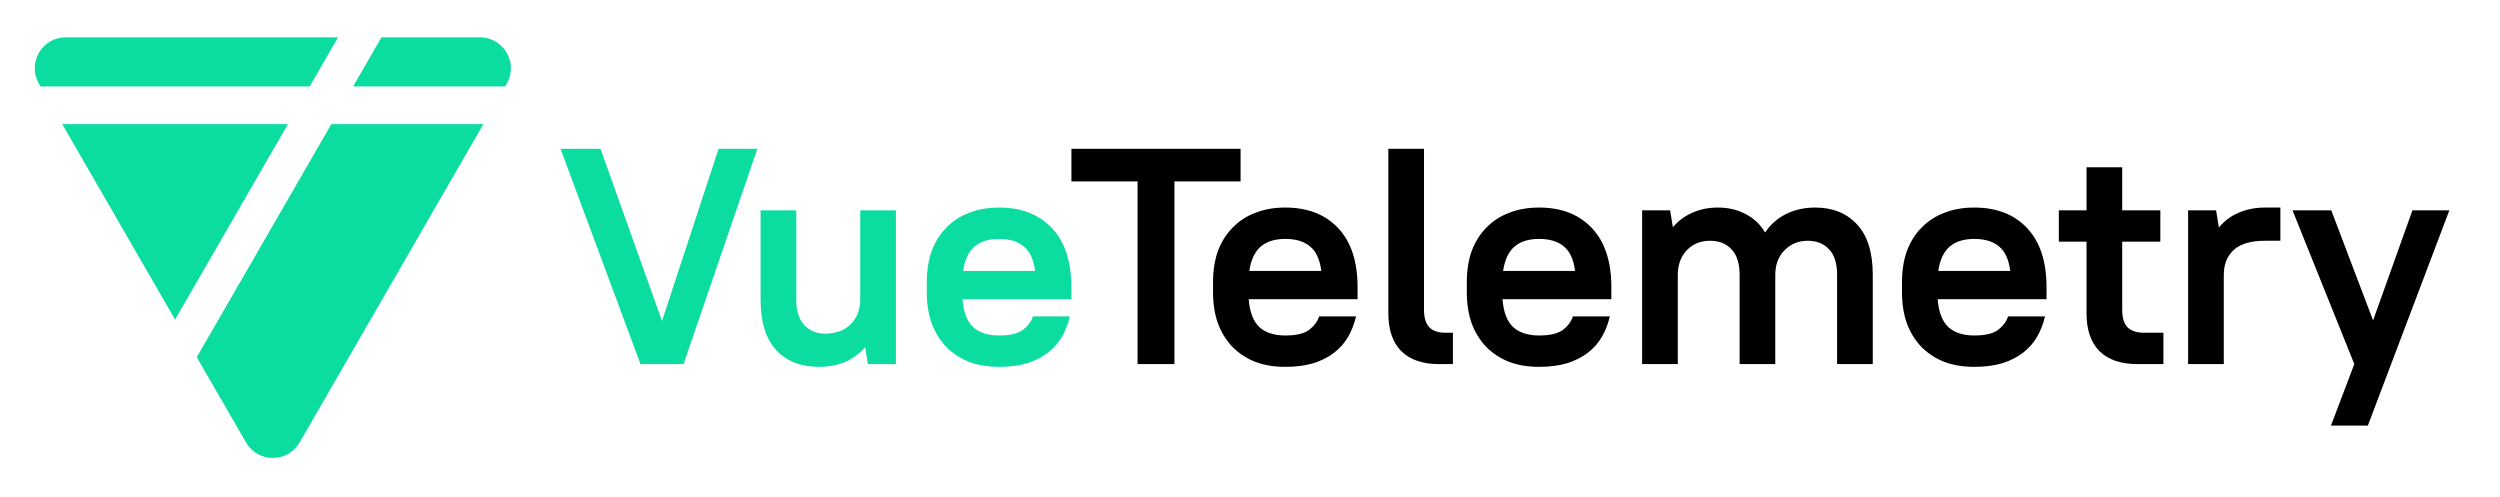
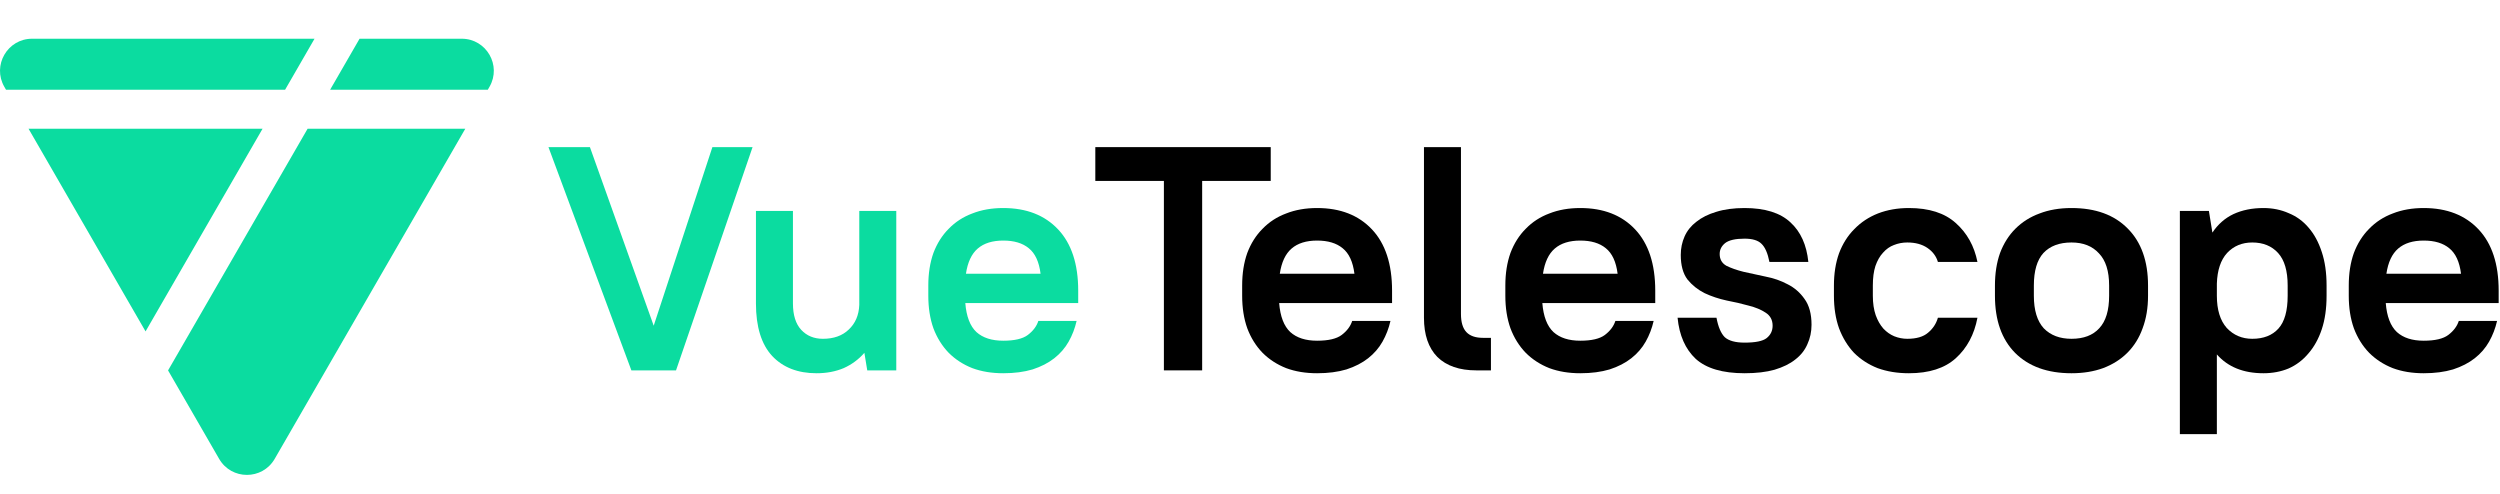
- <svg xmlns="http://www.w3.org/2000/svg" viewBox="0 0 504 100" fill="none">
-   <path d="M39.673 72.008L49.601 89.204C52.001 93.36 57.999 93.36 60.399 89.204L97.456 25.02H66.802L39.673 72.008Z" fill="#0BDCA0" />
-   <path d="M71.179 17.438H101.833L102.156 16.879C104.555 12.723 101.556 7.528 96.757 7.528H76.9L71.179 17.438Z" fill="#0BDCA0" />
-   <path d="M68.146 7.528L62.425 17.438H8.167L7.844 16.879C5.445 12.723 8.444 7.528 13.243 7.528H68.146Z" fill="#0BDCA0" />
-   <path d="M58.047 25.02L35.296 64.426L12.544 25.02H58.047Z" fill="#0BDCA0" />
-   <path d="M113 30H121.06L133.46 64.72L144.868 30H152.68L137.8 73.4H129.12L113 30Z" fill="#0BDCA0" />
-   <path d="M165.116 73.958C161.479 73.958 158.606 72.842 156.498 70.61C154.39 68.337 153.336 64.927 153.336 60.38V42.4H160.528V60.38C160.528 62.653 161.066 64.369 162.14 65.526C163.215 66.683 164.62 67.262 166.356 67.262C168.464 67.262 170.138 66.663 171.378 65.464C172.66 64.265 173.342 62.674 173.424 60.69V42.4H180.616V73.4H174.974L174.416 69.99C173.3 71.271 171.957 72.263 170.386 72.966C168.816 73.627 167.059 73.958 165.116 73.958Z" fill="#0BDCA0" />
-   <path d="M201.413 73.958C199.181 73.958 197.176 73.627 195.399 72.966C193.622 72.263 192.092 71.271 190.811 69.99C189.53 68.667 188.538 67.076 187.835 65.216C187.174 63.356 186.843 61.248 186.843 58.892V56.908C186.843 54.552 187.174 52.444 187.835 50.584C188.538 48.724 189.53 47.153 190.811 45.872C192.092 44.549 193.622 43.557 195.399 42.896C197.176 42.193 199.181 41.842 201.413 41.842C205.918 41.842 209.473 43.227 212.077 45.996C214.681 48.765 215.983 52.733 215.983 57.9V60.318H194.035C194.242 62.922 194.965 64.803 196.205 65.96C197.445 67.076 199.181 67.634 201.413 67.634C203.604 67.634 205.195 67.262 206.187 66.518C207.22 65.733 207.902 64.823 208.233 63.79H215.673C215.342 65.237 214.826 66.58 214.123 67.82C213.42 69.06 212.49 70.135 211.333 71.044C210.176 71.953 208.77 72.677 207.117 73.214C205.464 73.71 203.562 73.958 201.413 73.958ZM201.413 48.166C199.305 48.166 197.652 48.683 196.453 49.716C195.254 50.749 194.49 52.382 194.159 54.614H208.667C208.378 52.299 207.613 50.646 206.373 49.654C205.174 48.662 203.521 48.166 201.413 48.166Z" fill="#0BDCA0" />
-   <path d="M216 30H250.1V36.572H236.77V73.4H229.33V36.572H216V30Z" fill="currentColor" />
-   <path d="M259.117 73.958C256.885 73.958 254.88 73.627 253.103 72.966C251.325 72.263 249.796 71.271 248.515 69.99C247.233 68.667 246.241 67.076 245.539 65.216C244.877 63.356 244.547 61.248 244.547 58.892V56.908C244.547 54.552 244.877 52.444 245.539 50.584C246.241 48.724 247.233 47.153 248.515 45.872C249.796 44.549 251.325 43.557 253.103 42.896C254.88 42.193 256.885 41.842 259.117 41.842C263.622 41.842 267.177 43.227 269.781 45.996C272.385 48.765 273.687 52.733 273.687 57.9V60.318H251.739C251.945 62.922 252.669 64.803 253.909 65.96C255.149 67.076 256.885 67.634 259.117 67.634C261.307 67.634 262.899 67.262 263.891 66.518C264.924 65.733 265.606 64.823 265.937 63.79H273.377C273.046 65.237 272.529 66.58 271.827 67.82C271.124 69.06 270.194 70.135 269.037 71.044C267.879 71.953 266.474 72.677 264.821 73.214C263.167 73.71 261.266 73.958 259.117 73.958ZM259.117 48.166C257.009 48.166 255.355 48.683 254.157 49.716C252.958 50.749 252.193 52.382 251.863 54.614H266.371C266.081 52.299 265.317 50.646 264.077 49.654C262.878 48.662 261.225 48.166 259.117 48.166Z" fill="currentColor" />
-   <path d="M290.057 73.4C286.792 73.4 284.27 72.532 282.493 70.796C280.757 69.019 279.889 66.477 279.889 63.17V30H287.081V62.426C287.081 64.038 287.432 65.216 288.135 65.96C288.838 66.704 289.912 67.076 291.359 67.076H292.909V73.4H290.057Z" fill="currentColor" />
-   <path d="M310.279 73.958C308.047 73.958 306.042 73.627 304.265 72.966C302.487 72.263 300.958 71.271 299.677 69.99C298.395 68.667 297.403 67.076 296.701 65.216C296.039 63.356 295.709 61.248 295.709 58.892V56.908C295.709 54.552 296.039 52.444 296.701 50.584C297.403 48.724 298.395 47.153 299.677 45.872C300.958 44.549 302.487 43.557 304.265 42.896C306.042 42.193 308.047 41.842 310.279 41.842C314.784 41.842 318.339 43.227 320.943 45.996C323.547 48.765 324.849 52.733 324.849 57.9V60.318H302.901C303.107 62.922 303.831 64.803 305.071 65.96C306.311 67.076 308.047 67.634 310.279 67.634C312.469 67.634 314.061 67.262 315.053 66.518C316.086 65.733 316.768 64.823 317.099 63.79H324.539C324.208 65.237 323.691 66.58 322.989 67.82C322.286 69.06 321.356 70.135 320.199 71.044C319.041 71.953 317.636 72.677 315.983 73.214C314.329 73.71 312.428 73.958 310.279 73.958ZM310.279 48.166C308.171 48.166 306.517 48.683 305.319 49.716C304.12 50.749 303.355 52.382 303.025 54.614H317.533C317.243 52.299 316.479 50.646 315.239 49.654C314.04 48.662 312.387 48.166 310.279 48.166Z" fill="currentColor" />
-   <path d="M331.051 42.4H336.693L337.251 45.81C338.326 44.529 339.628 43.557 341.157 42.896C342.728 42.193 344.443 41.842 346.303 41.842C348.411 41.842 350.271 42.276 351.883 43.144C353.537 43.971 354.859 45.211 355.851 46.864C356.926 45.252 358.331 44.012 360.067 43.144C361.803 42.276 363.767 41.842 365.957 41.842C369.471 41.842 372.281 42.979 374.389 45.252C376.497 47.525 377.551 50.915 377.551 55.42V73.4H370.359V55.42C370.359 53.105 369.822 51.39 368.747 50.274C367.714 49.117 366.267 48.538 364.407 48.538C362.547 48.538 360.997 49.179 359.757 50.46C358.517 51.7 357.897 53.353 357.897 55.42V73.4H350.705V55.42C350.705 53.147 350.168 51.431 349.093 50.274C348.019 49.117 346.572 48.538 344.753 48.538C342.893 48.538 341.364 49.137 340.165 50.336C338.967 51.535 338.326 53.126 338.243 55.11V73.4H331.051V42.4Z" fill="currentColor" />
-   <path d="M398.011 73.958C395.779 73.958 393.775 73.627 391.997 72.966C390.22 72.263 388.691 71.271 387.409 69.99C386.128 68.667 385.136 67.076 384.433 65.216C383.772 63.356 383.441 61.248 383.441 58.892V56.908C383.441 54.552 383.772 52.444 384.433 50.584C385.136 48.724 386.128 47.153 387.409 45.872C388.691 44.549 390.22 43.557 391.997 42.896C393.775 42.193 395.779 41.842 398.011 41.842C402.517 41.842 406.071 43.227 408.675 45.996C411.279 48.765 412.581 52.733 412.581 57.9V60.318H390.633C390.84 62.922 391.563 64.803 392.803 65.96C394.043 67.076 395.779 67.634 398.011 67.634C400.202 67.634 401.793 67.262 402.785 66.518C403.819 65.733 404.501 64.823 404.831 63.79H412.271C411.941 65.237 411.424 66.58 410.721 67.82C410.019 69.06 409.089 70.135 407.931 71.044C406.774 71.953 405.369 72.677 403.715 73.214C402.062 73.71 400.161 73.958 398.011 73.958ZM398.011 48.166C395.903 48.166 394.25 48.683 393.051 49.716C391.853 50.749 391.088 52.382 390.757 54.614H405.265C404.976 52.299 404.211 50.646 402.971 49.654C401.773 48.662 400.119 48.166 398.011 48.166Z" fill="currentColor" />
-   <path d="M415.064 42.4H420.644V33.72H427.836V42.4H435.524V48.724H427.836V62.426C427.836 64.038 428.187 65.216 428.89 65.96C429.634 66.704 430.729 67.076 432.176 67.076H436.144V73.4H430.874C427.567 73.4 425.025 72.532 423.248 70.796C421.512 69.019 420.644 66.477 420.644 63.17V48.724H415.064V42.4Z" fill="currentColor" />
-   <path d="M441.125 42.4H446.767L447.325 45.872C448.4 44.549 449.723 43.557 451.293 42.896C452.905 42.193 454.683 41.842 456.625 41.842H459.725V48.538H456.625C453.773 48.538 451.665 49.158 450.301 50.398C448.979 51.638 448.317 53.312 448.317 55.42V73.4H441.125V42.4Z" fill="currentColor" />
-   <path d="M474.631 73.4L462.169 42.4H469.981L478.413 64.596L486.349 42.4H493.789L477.359 85.8H469.919L474.631 73.4Z" fill="currentColor" />
+ <svg xmlns="http://www.w3.org/2000/svg" viewBox="0 0 486 96" fill="none">
+   <path d="M32.673 72.008L42.601 89.204C45.001 93.36 50.999 93.36 53.399 89.204L90.456 25.02H59.802L32.673 72.008Z" fill="#0BDCA0" />
+   <path d="M64.179 17.438H94.833L95.156 16.879C97.555 12.723 94.556 7.528 89.757 7.528H69.9L64.179 17.438Z" fill="#0BDCA0" />
+   <path d="M61.146 7.528L55.425 17.438H1.167L0.844 16.879C-1.555 12.723 1.444 7.528 6.243 7.528H61.146Z" fill="#0BDCA0" />
+   <path d="M51.047 25.02L28.296 64.426L5.544 25.02H51.047Z" fill="#0BDCA0" />
+   <path d="M106.62 28.6H114.68L127.08 63.32L138.488 28.6H146.3L131.42 72H122.74L106.62 28.6Z" fill="#0BDCA0" />
+   <path d="M158.736 72.558C155.099 72.558 152.226 71.442 150.118 69.21C148.01 66.937 146.956 63.527 146.956 58.98V41H154.148V58.98C154.148 61.253 154.686 62.969 155.76 64.126C156.835 65.283 158.24 65.862 159.976 65.862C162.084 65.862 163.758 65.263 164.998 64.064C166.28 62.865 166.962 61.274 167.044 59.29V41H174.236V72H168.594L168.036 68.59C166.92 69.871 165.577 70.863 164.006 71.566C162.436 72.227 160.679 72.558 158.736 72.558Z" fill="#0BDCA0" />
+   <path d="M195.033 72.558C192.801 72.558 190.796 72.227 189.019 71.566C187.242 70.863 185.712 69.871 184.431 68.59C183.15 67.267 182.158 65.676 181.455 63.816C180.794 61.956 180.463 59.848 180.463 57.492V55.508C180.463 53.152 180.794 51.044 181.455 49.184C182.158 47.324 183.15 45.753 184.431 44.472C185.712 43.149 187.242 42.157 189.019 41.496C190.796 40.793 192.801 40.442 195.033 40.442C199.538 40.442 203.093 41.827 205.697 44.596C208.301 47.365 209.603 51.333 209.603 56.5V58.918H187.655C187.862 61.522 188.585 63.403 189.825 64.56C191.065 65.676 192.801 66.234 195.033 66.234C197.224 66.234 198.815 65.862 199.807 65.118C200.84 64.333 201.522 63.423 201.853 62.39H209.293C208.962 63.837 208.446 65.18 207.743 66.42C207.04 67.66 206.11 68.735 204.953 69.644C203.796 70.553 202.39 71.277 200.737 71.814C199.084 72.31 197.182 72.558 195.033 72.558ZM195.033 46.766C192.925 46.766 191.272 47.283 190.073 48.316C188.874 49.349 188.11 50.982 187.779 53.214H202.287C201.998 50.899 201.233 49.246 199.993 48.254C198.794 47.262 197.141 46.766 195.033 46.766Z" fill="#0BDCA0" />
+   <path d="M212.93 28.6H247.03V35.172H233.7V72H226.26V35.172H212.93V28.6Z" fill="black" />
+   <path d="M256.047 72.558C253.815 72.558 251.81 72.227 250.033 71.566C248.255 70.863 246.726 69.871 245.445 68.59C244.163 67.267 243.171 65.676 242.469 63.816C241.807 61.956 241.477 59.848 241.477 57.492V55.508C241.477 53.152 241.807 51.044 242.469 49.184C243.171 47.324 244.163 45.753 245.445 44.472C246.726 43.149 248.255 42.157 250.033 41.496C251.81 40.793 253.815 40.442 256.047 40.442C260.552 40.442 264.107 41.827 266.711 44.596C269.315 47.365 270.617 51.333 270.617 56.5V58.918H248.669C248.875 61.522 249.599 63.403 250.839 64.56C252.079 65.676 253.815 66.234 256.047 66.234C258.237 66.234 259.829 65.862 260.821 65.118C261.854 64.333 262.536 63.423 262.867 62.39H270.307C269.976 63.837 269.459 65.18 268.757 66.42C268.054 67.66 267.124 68.735 265.967 69.644C264.809 70.553 263.404 71.277 261.751 71.814C260.097 72.31 258.196 72.558 256.047 72.558ZM256.047 46.766C253.939 46.766 252.285 47.283 251.087 48.316C249.888 49.349 249.123 50.982 248.793 53.214H263.301C263.011 50.899 262.247 49.246 261.007 48.254C259.808 47.262 258.155 46.766 256.047 46.766Z" fill="black" />
+   <path d="M286.987 72C283.722 72 281.2 71.132 279.423 69.396C277.687 67.619 276.819 65.077 276.819 61.77V28.6H284.011V61.026C284.011 62.638 284.362 63.816 285.065 64.56C285.768 65.304 286.842 65.676 288.289 65.676H289.839V72H286.987Z" fill="black" />
+   <path d="M307.209 72.558C304.977 72.558 302.972 72.227 301.195 71.566C299.417 70.863 297.888 69.871 296.607 68.59C295.325 67.267 294.333 65.676 293.631 63.816C292.969 61.956 292.639 59.848 292.639 57.492V55.508C292.639 53.152 292.969 51.044 293.631 49.184C294.333 47.324 295.325 45.753 296.607 44.472C297.888 43.149 299.417 42.157 301.195 41.496C302.972 40.793 304.977 40.442 307.209 40.442C311.714 40.442 315.269 41.827 317.873 44.596C320.477 47.365 321.779 51.333 321.779 56.5V58.918H299.831C300.037 61.522 300.761 63.403 302.001 64.56C303.241 65.676 304.977 66.234 307.209 66.234C309.399 66.234 310.991 65.862 311.983 65.118C313.016 64.333 313.698 63.423 314.029 62.39H321.469C321.138 63.837 320.621 65.18 319.919 66.42C319.216 67.66 318.286 68.735 317.129 69.644C315.971 70.553 314.566 71.277 312.913 71.814C311.259 72.31 309.358 72.558 307.209 72.558ZM307.209 46.766C305.101 46.766 303.447 47.283 302.249 48.316C301.05 49.349 300.285 50.982 299.955 53.214H314.463C314.173 50.899 313.409 49.246 312.169 48.254C310.97 47.262 309.317 46.766 307.209 46.766Z" fill="black" />
+   <path d="M339.141 72.558C334.884 72.558 331.722 71.628 329.655 69.768C327.63 67.867 326.452 65.201 326.121 61.77H333.685C334.016 63.547 334.553 64.808 335.297 65.552C336.082 66.255 337.364 66.606 339.141 66.606C341.249 66.606 342.675 66.317 343.419 65.738C344.204 65.118 344.597 64.312 344.597 63.32C344.597 62.204 344.142 61.357 343.233 60.778C342.365 60.199 341.27 59.745 339.947 59.414C338.624 59.042 337.198 58.711 335.669 58.422C334.14 58.091 332.714 57.616 331.391 56.996C330.068 56.335 328.952 55.446 328.043 54.33C327.175 53.173 326.741 51.581 326.741 49.556C326.741 48.275 326.989 47.076 327.485 45.96C327.981 44.844 328.746 43.893 329.779 43.108C330.812 42.281 332.094 41.641 333.623 41.186C335.194 40.69 337.033 40.442 339.141 40.442C343.109 40.442 346.085 41.372 348.069 43.232C350.053 45.051 351.21 47.613 351.541 50.92H343.977C343.646 49.225 343.13 48.047 342.427 47.386C341.766 46.725 340.67 46.394 339.141 46.394C337.364 46.394 336.103 46.683 335.359 47.262C334.656 47.841 334.305 48.543 334.305 49.37C334.305 50.403 334.739 51.168 335.607 51.664C336.516 52.119 337.632 52.511 338.955 52.842C340.278 53.131 341.704 53.441 343.233 53.772C344.762 54.061 346.188 54.557 347.511 55.26C348.834 55.921 349.929 56.872 350.797 58.112C351.706 59.352 352.161 61.026 352.161 63.134C352.161 64.498 351.892 65.759 351.355 66.916C350.859 68.073 350.074 69.065 348.999 69.892C347.966 70.719 346.622 71.38 344.969 71.876C343.357 72.331 341.414 72.558 339.141 72.558Z" fill="black" />
+   <path d="M371.086 72.558C368.854 72.558 366.828 72.227 365.01 71.566C363.232 70.863 361.703 69.871 360.422 68.59C359.182 67.267 358.21 65.676 357.508 63.816C356.846 61.956 356.516 59.848 356.516 57.492V55.508C356.516 53.193 356.846 51.106 357.508 49.246C358.21 47.386 359.202 45.815 360.484 44.534C361.765 43.211 363.294 42.199 365.072 41.496C366.89 40.793 368.895 40.442 371.086 40.442C375.012 40.442 378.05 41.413 380.2 43.356C382.39 45.299 383.796 47.82 384.416 50.92H376.728C376.397 49.804 375.715 48.895 374.682 48.192C373.648 47.489 372.346 47.138 370.776 47.138C369.866 47.138 368.998 47.303 368.172 47.634C367.386 47.923 366.684 48.419 366.064 49.122C365.444 49.783 364.948 50.651 364.576 51.726C364.245 52.759 364.08 54.02 364.08 55.508V57.492C364.08 58.939 364.266 60.199 364.638 61.274C365.01 62.307 365.506 63.175 366.126 63.878C366.746 64.539 367.448 65.035 368.234 65.366C369.06 65.697 369.908 65.862 370.776 65.862C372.553 65.862 373.896 65.469 374.806 64.684C375.756 63.899 376.397 62.927 376.728 61.77H384.416C383.796 65.035 382.39 67.66 380.2 69.644C378.05 71.587 375.012 72.558 371.086 72.558Z" fill="black" />
+   <path d="M402.698 72.558C398.028 72.558 394.37 71.235 391.724 68.59C389.12 65.945 387.818 62.245 387.818 57.492V55.508C387.818 53.152 388.149 51.044 388.81 49.184C389.513 47.324 390.505 45.753 391.786 44.472C393.109 43.149 394.68 42.157 396.498 41.496C398.317 40.793 400.384 40.442 402.698 40.442C407.369 40.442 411.006 41.765 413.61 44.41C416.256 47.055 417.578 50.755 417.578 55.508V57.492C417.578 59.848 417.227 61.956 416.524 63.816C415.863 65.676 414.871 67.267 413.548 68.59C412.267 69.871 410.696 70.863 408.836 71.566C407.018 72.227 404.972 72.558 402.698 72.558ZM402.698 65.862C405.054 65.862 406.852 65.18 408.092 63.816C409.374 62.452 410.014 60.344 410.014 57.492V55.508C410.014 52.697 409.353 50.61 408.03 49.246C406.749 47.841 404.972 47.138 402.698 47.138C400.342 47.138 398.524 47.82 397.242 49.184C396.002 50.548 395.382 52.656 395.382 55.508V57.492C395.382 60.303 396.023 62.411 397.304 63.816C398.627 65.18 400.425 65.862 402.698 65.862Z" fill="black" />
+   <path d="M440.01 72.558C436.125 72.558 433.108 71.339 430.958 68.9V84.4H423.766V41H429.408L430.09 45.216C431.165 43.604 432.529 42.405 434.182 41.62C435.877 40.835 437.82 40.442 440.01 40.442C441.788 40.442 443.42 40.773 444.908 41.434C446.438 42.054 447.74 43.005 448.814 44.286C449.889 45.526 450.736 47.097 451.356 48.998C451.976 50.858 452.286 53.028 452.286 55.508V57.492C452.286 59.972 451.976 62.142 451.356 64.002C450.736 65.862 449.868 67.433 448.752 68.714C447.678 69.995 446.396 70.967 444.908 71.628C443.42 72.248 441.788 72.558 440.01 72.558ZM437.84 65.862C440.031 65.862 441.726 65.201 442.924 63.878C444.123 62.555 444.722 60.427 444.722 57.492V55.508C444.722 52.656 444.102 50.548 442.862 49.184C441.622 47.82 439.948 47.138 437.84 47.138C435.856 47.138 434.224 47.82 432.942 49.184C431.702 50.548 431.041 52.532 430.958 55.136V57.492C430.958 60.22 431.599 62.307 432.88 63.754C434.203 65.159 435.856 65.862 437.84 65.862Z" fill="black" />
+   <path d="M471.17 72.558C468.938 72.558 466.933 72.227 465.156 71.566C463.378 70.863 461.849 69.871 460.568 68.59C459.286 67.267 458.294 65.676 457.592 63.816C456.93 61.956 456.6 59.848 456.6 57.492V55.508C456.6 53.152 456.93 51.044 457.592 49.184C458.294 47.324 459.286 45.753 460.568 44.472C461.849 43.149 463.378 42.157 465.156 41.496C466.933 40.793 468.938 40.442 471.17 40.442C475.675 40.442 479.23 41.827 481.834 44.596C484.438 47.365 485.74 51.333 485.74 56.5V58.918H463.792C463.998 61.522 464.722 63.403 465.962 64.56C467.202 65.676 468.938 66.234 471.17 66.234C473.36 66.234 474.952 65.862 475.944 65.118C476.977 64.333 477.659 63.423 477.99 62.39H485.43C485.099 63.837 484.582 65.18 483.88 66.42C483.177 67.66 482.247 68.735 481.09 69.644C479.932 70.553 478.527 71.277 476.874 71.814C475.22 72.31 473.319 72.558 471.17 72.558ZM471.17 46.766C469.062 46.766 467.408 47.283 466.21 48.316C465.011 49.349 464.246 50.982 463.916 53.214H478.424C478.134 50.899 477.37 49.246 476.13 48.254C474.931 47.262 473.278 46.766 471.17 46.766Z" fill="black" />
</svg>
